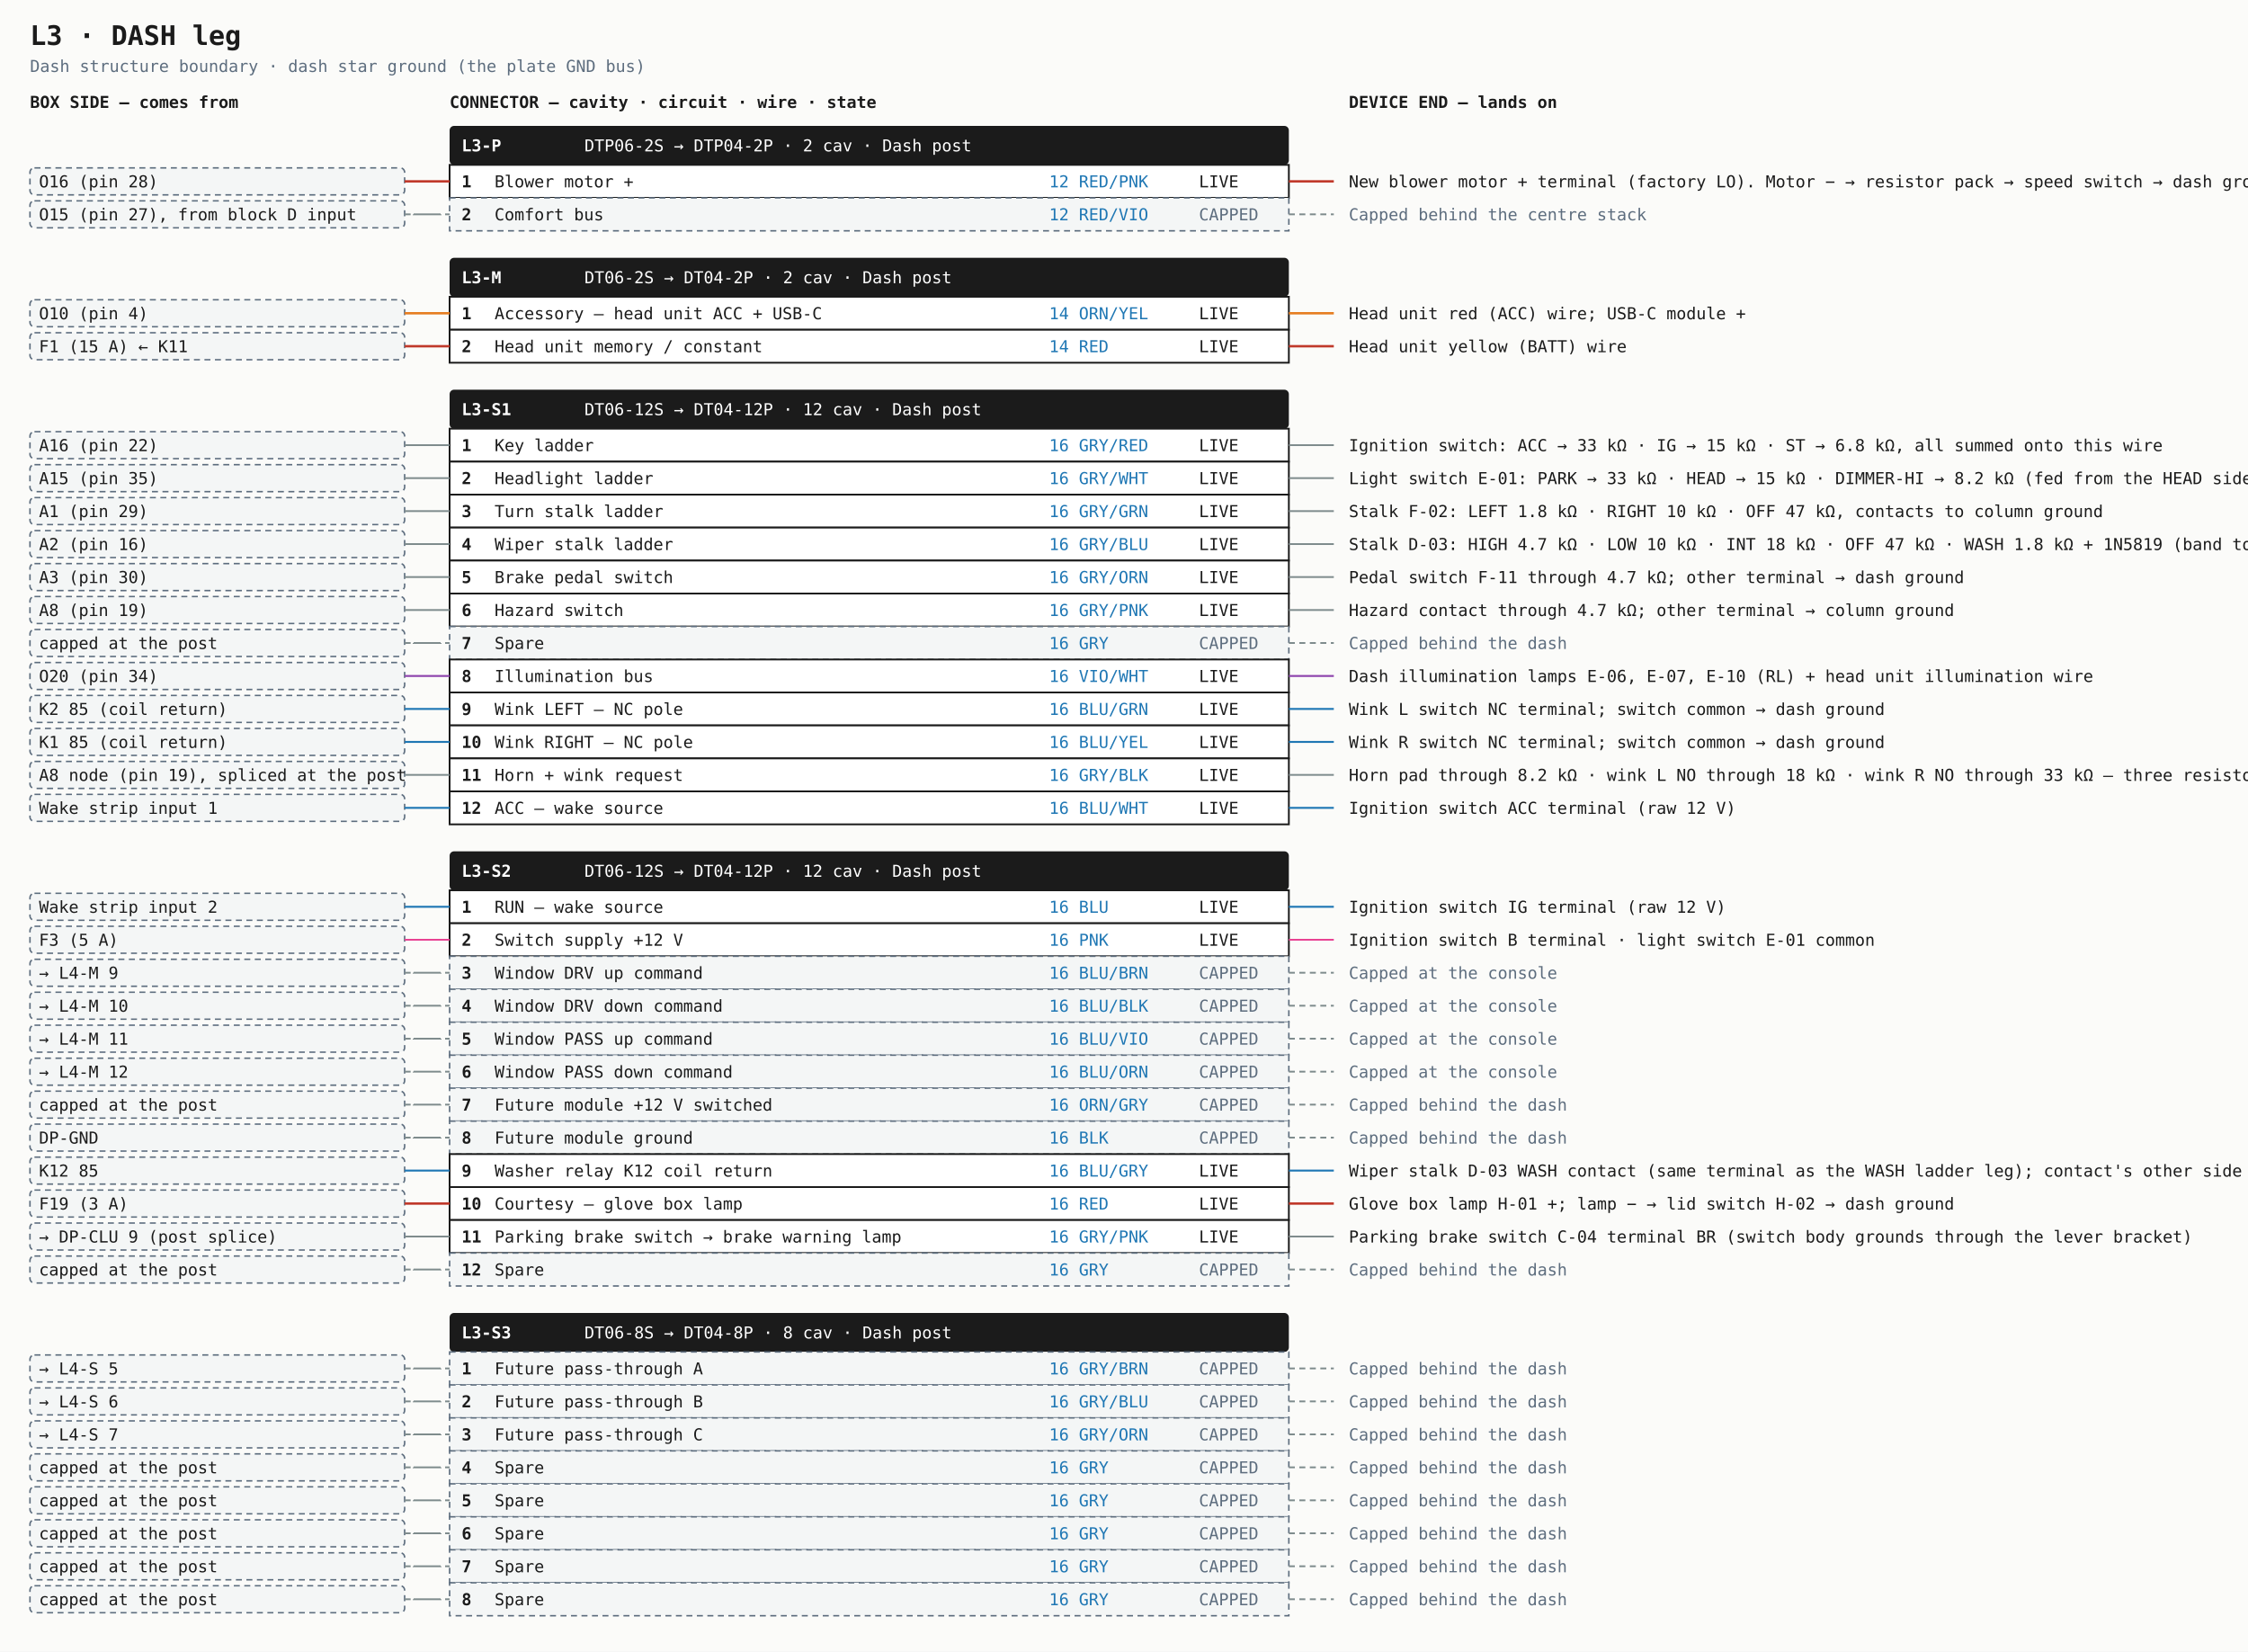
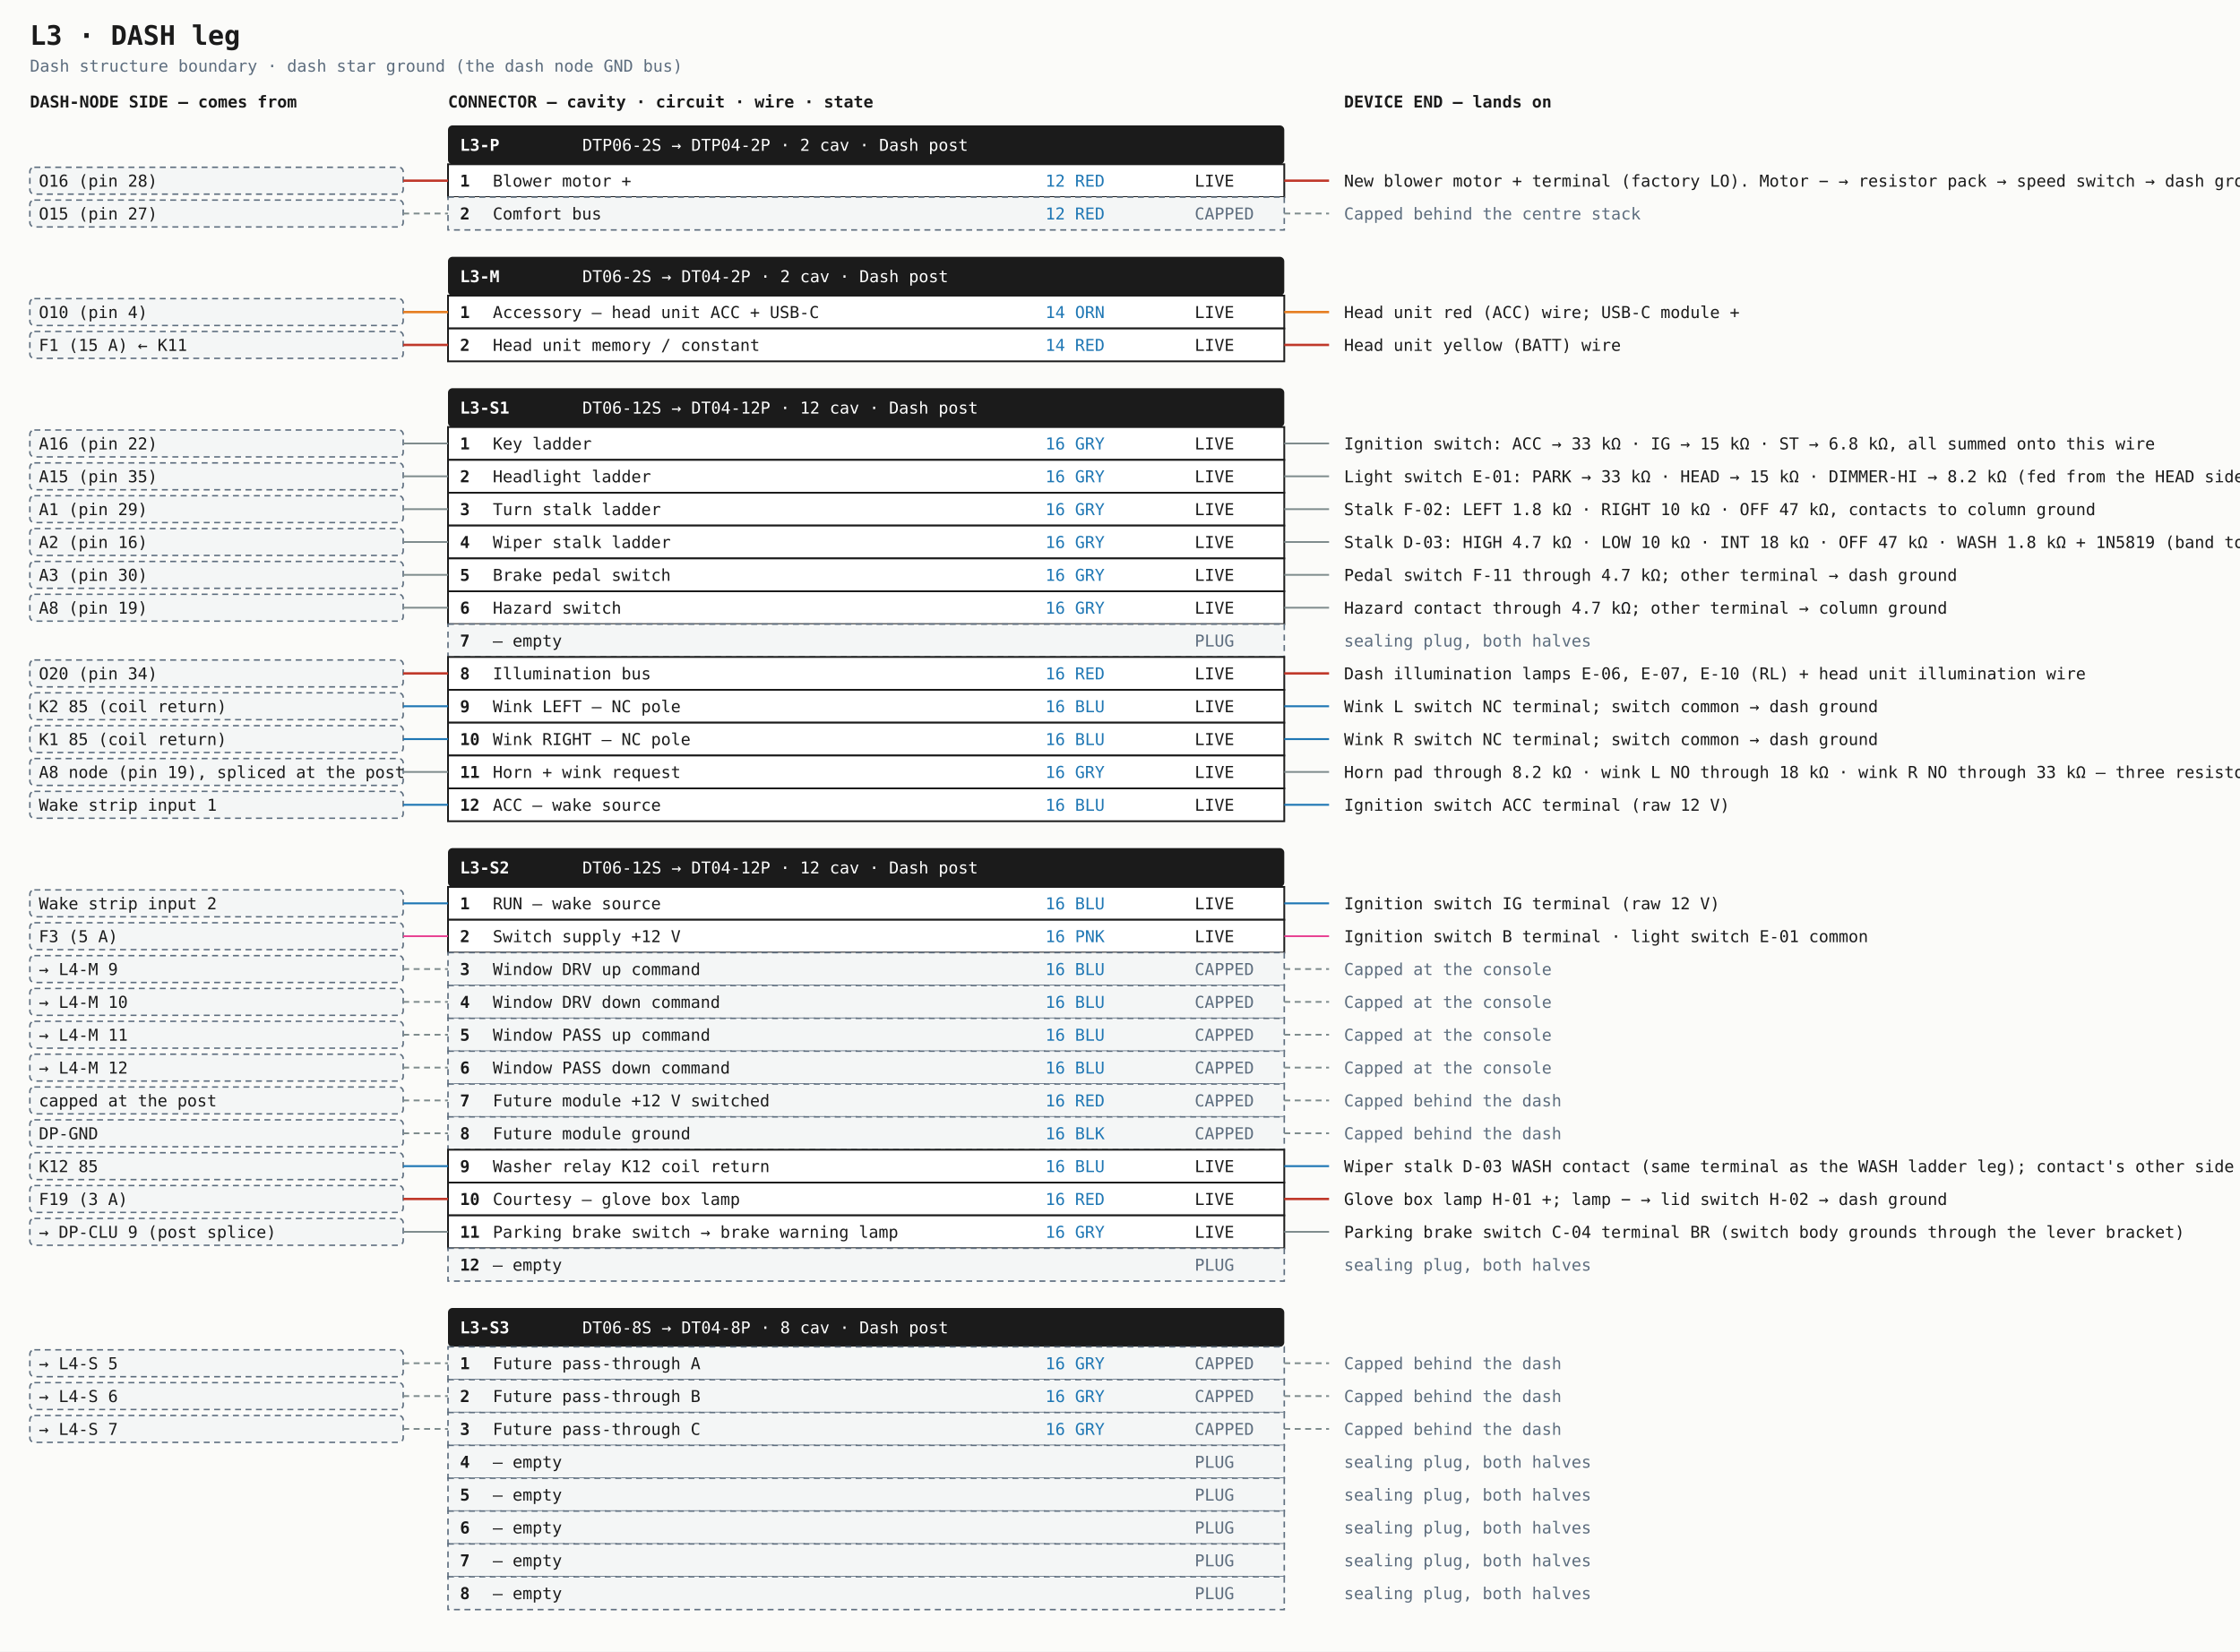
- <svg xmlns="http://www.w3.org/2000/svg" width="1500" height="1102" viewBox="0 0 1500 1102" font-family="ui-monospace, Menlo, Consolas, 'DejaVu Sans Mono', monospace" font-size="11">
+ <svg xmlns="http://www.w3.org/2000/svg" width="1500" height="1106" viewBox="0 0 1500 1106" font-family="ui-monospace, Menlo, Consolas, 'DejaVu Sans Mono', monospace" font-size="11">
  <style>
.t{fill:#1b1b1b}.d{fill:#5d6d7e}.h{font-weight:700;fill:#1b1b1b}.w{fill:#fff}
.box{fill:#fff;stroke:#1b1b1b;stroke-width:1.2}
.zone{fill:#f4f6f6;stroke:#5d6d7e;stroke-width:1;stroke-dasharray:4 3}
.hdr{fill:#1b1b1b}
.pwr{stroke:#c0392b;stroke-width:3;fill:none}
.pwr2{stroke:#c0392b;stroke-width:1.8;fill:none}
.sig{stroke:#1b1b1b;stroke-width:1.3;fill:none}
.cap{stroke:#7f8c8d;stroke-width:1.2;fill:none;stroke-dasharray:4 3}
.gnd{stroke:#7f8c8d;stroke-width:1.4;fill:none}
.can{stroke:#1f77b4;stroke-width:1.4;fill:none;stroke-dasharray:6 3}
.blu{stroke:#1f77b4;stroke-width:1.3;fill:none}
.org{stroke:#e67e22;stroke-width:1.6;fill:none}
.vio{stroke:#8e44ad;stroke-width:1.3;fill:none}
.gry{stroke:#7f8c8d;stroke-width:1.2;fill:none}
.pnk{stroke:#e84393;stroke-width:1.2;fill:none}
.red{stroke:#c0392b;stroke-width:1.6;fill:none}
.s{font-size:10;fill:#5d6d7e}.b{fill:#1f77b4}.r{fill:#c0392b}
.mono{font-family:ui-monospace, Menlo, Consolas, 'DejaVu Sans Mono', monospace}
</style>
-   <rect width="1500" height="1102" fill="#fbfbf9" />
+   <rect width="1500" height="1106" fill="#fbfbf9" />
  <text x="20" y="30" font-size="18" class="h">L3 · DASH leg</text>
-   <text x="20" y="48" class="d">Dash structure boundary · dash star ground (the plate GND bus)</text>
-   <text x="20.0" y="72.0" class="h">BOX SIDE — comes from</text>
+   <text x="20" y="48" class="d">Dash structure boundary · dash star ground (the dash node GND bus)</text>
+   <text x="20.0" y="72.0" class="h">DASH-NODE SIDE — comes from</text>
  <text x="300.0" y="72.0" class="h">CONNECTOR — cavity · circuit · wire · state</text>
  <text x="900.0" y="72.0" class="h">DEVICE END — lands on</text>
  <rect x="300.0" y="84.0" width="560.0" height="26.0" rx="3" class="hdr" />
  <text x="308.0" y="101.0" class="w" font-weight="700">L3-P</text>
  <text x="390.0" y="101.0" class="w">DTP06-2S → DTP04-2P · 2 cav · Dash post</text>
  <rect x="300.0" y="110.0" width="560.0" height="22.0" rx="0" class="box" />
  <text x="308.0" y="125.0" class="h">1</text>
  <text x="330.0" y="125.0" class="t">Blower motor +</text>
-   <text x="700.0" y="125.0" class="b">12 RED/PNK</text>
+   <text x="700.0" y="125.0" class="b">12 RED</text>
  <text x="800.0" y="125.0" class="t">LIVE</text>
  <rect x="300.0" y="132.0" width="560.0" height="22.0" rx="0" class="zone" />
  <text x="308.0" y="147.0" class="h">2</text>
  <text x="330.0" y="147.0" class="t">Comfort bus</text>
-   <text x="700.0" y="147.0" class="b">12 RED/VIO</text>
+   <text x="700.0" y="147.0" class="b">12 RED</text>
  <text x="800.0" y="147.0" class="d">CAPPED</text>
  <rect x="300.0" y="172.0" width="560.0" height="26.0" rx="3" class="hdr" />
  <text x="308.0" y="189.0" class="w" font-weight="700">L3-M</text>
  <text x="390.0" y="189.0" class="w">DT06-2S → DT04-2P · 2 cav · Dash post</text>
  <rect x="300.0" y="198.0" width="560.0" height="22.0" rx="0" class="box" />
  <text x="308.0" y="213.0" class="h">1</text>
  <text x="330.0" y="213.0" class="t">Accessory — head unit ACC + USB-C</text>
-   <text x="700.0" y="213.0" class="b">14 ORN/YEL</text>
+   <text x="700.0" y="213.0" class="b">14 ORN</text>
  <text x="800.0" y="213.0" class="t">LIVE</text>
  <rect x="300.0" y="220.0" width="560.0" height="22.0" rx="0" class="box" />
  <text x="308.0" y="235.0" class="h">2</text>
  <text x="330.0" y="235.0" class="t">Head unit memory / constant</text>
  <text x="700.0" y="235.0" class="b">14 RED</text>
  <text x="800.0" y="235.0" class="t">LIVE</text>
  <rect x="300.0" y="260.0" width="560.0" height="26.0" rx="3" class="hdr" />
  <text x="308.0" y="277.0" class="w" font-weight="700">L3-S1</text>
  <text x="390.0" y="277.0" class="w">DT06-12S → DT04-12P · 12 cav · Dash post</text>
  <rect x="300.0" y="286.0" width="560.0" height="22.0" rx="0" class="box" />
  <text x="308.0" y="301.0" class="h">1</text>
  <text x="330.0" y="301.0" class="t">Key ladder</text>
-   <text x="700.0" y="301.0" class="b">16 GRY/RED</text>
+   <text x="700.0" y="301.0" class="b">16 GRY</text>
  <text x="800.0" y="301.0" class="t">LIVE</text>
  <rect x="300.0" y="308.0" width="560.0" height="22.0" rx="0" class="box" />
  <text x="308.0" y="323.0" class="h">2</text>
  <text x="330.0" y="323.0" class="t">Headlight ladder</text>
-   <text x="700.0" y="323.0" class="b">16 GRY/WHT</text>
+   <text x="700.0" y="323.0" class="b">16 GRY</text>
  <text x="800.0" y="323.0" class="t">LIVE</text>
  <rect x="300.0" y="330.0" width="560.0" height="22.0" rx="0" class="box" />
  <text x="308.0" y="345.0" class="h">3</text>
  <text x="330.0" y="345.0" class="t">Turn stalk ladder</text>
-   <text x="700.0" y="345.0" class="b">16 GRY/GRN</text>
+   <text x="700.0" y="345.0" class="b">16 GRY</text>
  <text x="800.0" y="345.0" class="t">LIVE</text>
  <rect x="300.0" y="352.0" width="560.0" height="22.0" rx="0" class="box" />
  <text x="308.0" y="367.0" class="h">4</text>
  <text x="330.0" y="367.0" class="t">Wiper stalk ladder</text>
-   <text x="700.0" y="367.0" class="b">16 GRY/BLU</text>
+   <text x="700.0" y="367.0" class="b">16 GRY</text>
  <text x="800.0" y="367.0" class="t">LIVE</text>
  <rect x="300.0" y="374.0" width="560.0" height="22.0" rx="0" class="box" />
  <text x="308.0" y="389.0" class="h">5</text>
  <text x="330.0" y="389.0" class="t">Brake pedal switch</text>
-   <text x="700.0" y="389.0" class="b">16 GRY/ORN</text>
+   <text x="700.0" y="389.0" class="b">16 GRY</text>
  <text x="800.0" y="389.0" class="t">LIVE</text>
  <rect x="300.0" y="396.0" width="560.0" height="22.0" rx="0" class="box" />
  <text x="308.0" y="411.0" class="h">6</text>
  <text x="330.0" y="411.0" class="t">Hazard switch</text>
-   <text x="700.0" y="411.0" class="b">16 GRY/PNK</text>
+   <text x="700.0" y="411.0" class="b">16 GRY</text>
  <text x="800.0" y="411.0" class="t">LIVE</text>
  <rect x="300.0" y="418.0" width="560.0" height="22.0" rx="0" class="zone" />
  <text x="308.0" y="433.0" class="h">7</text>
-   <text x="330.0" y="433.0" class="t">Spare</text>
-   <text x="700.0" y="433.0" class="b">16 GRY</text>
-   <text x="800.0" y="433.0" class="d">CAPPED</text>
+   <text x="330.0" y="433.0" class="t">— empty</text>
+   <text x="800.0" y="433.0" class="d">PLUG</text>
  <rect x="300.0" y="440.0" width="560.0" height="22.0" rx="0" class="box" />
  <text x="308.0" y="455.0" class="h">8</text>
  <text x="330.0" y="455.0" class="t">Illumination bus</text>
-   <text x="700.0" y="455.0" class="b">16 VIO/WHT</text>
+   <text x="700.0" y="455.0" class="b">16 RED</text>
  <text x="800.0" y="455.0" class="t">LIVE</text>
  <rect x="300.0" y="462.0" width="560.0" height="22.0" rx="0" class="box" />
  <text x="308.0" y="477.0" class="h">9</text>
  <text x="330.0" y="477.0" class="t">Wink LEFT — NC pole</text>
-   <text x="700.0" y="477.0" class="b">16 BLU/GRN</text>
+   <text x="700.0" y="477.0" class="b">16 BLU</text>
  <text x="800.0" y="477.0" class="t">LIVE</text>
  <rect x="300.0" y="484.0" width="560.0" height="22.0" rx="0" class="box" />
  <text x="308.0" y="499.0" class="h">10</text>
  <text x="330.0" y="499.0" class="t">Wink RIGHT — NC pole</text>
-   <text x="700.0" y="499.0" class="b">16 BLU/YEL</text>
+   <text x="700.0" y="499.0" class="b">16 BLU</text>
  <text x="800.0" y="499.0" class="t">LIVE</text>
  <rect x="300.0" y="506.0" width="560.0" height="22.0" rx="0" class="box" />
  <text x="308.0" y="521.0" class="h">11</text>
  <text x="330.0" y="521.0" class="t">Horn + wink request</text>
-   <text x="700.0" y="521.0" class="b">16 GRY/BLK</text>
+   <text x="700.0" y="521.0" class="b">16 GRY</text>
  <text x="800.0" y="521.0" class="t">LIVE</text>
  <rect x="300.0" y="528.0" width="560.0" height="22.0" rx="0" class="box" />
  <text x="308.0" y="543.0" class="h">12</text>
  <text x="330.0" y="543.0" class="t">ACC — wake source</text>
-   <text x="700.0" y="543.0" class="b">16 BLU/WHT</text>
+   <text x="700.0" y="543.0" class="b">16 BLU</text>
  <text x="800.0" y="543.0" class="t">LIVE</text>
  <rect x="300.0" y="568.0" width="560.0" height="26.0" rx="3" class="hdr" />
  <text x="308.0" y="585.0" class="w" font-weight="700">L3-S2</text>
  <text x="390.0" y="585.0" class="w">DT06-12S → DT04-12P · 12 cav · Dash post</text>
  <rect x="300.0" y="594.0" width="560.0" height="22.0" rx="0" class="box" />
  <text x="308.0" y="609.0" class="h">1</text>
  <text x="330.0" y="609.0" class="t">RUN — wake source</text>
  <text x="700.0" y="609.0" class="b">16 BLU</text>
  <text x="800.0" y="609.0" class="t">LIVE</text>
  <rect x="300.0" y="616.0" width="560.0" height="22.0" rx="0" class="box" />
  <text x="308.0" y="631.0" class="h">2</text>
  <text x="330.0" y="631.0" class="t">Switch supply +12 V</text>
  <text x="700.0" y="631.0" class="b">16 PNK</text>
  <text x="800.0" y="631.0" class="t">LIVE</text>
  <rect x="300.0" y="638.0" width="560.0" height="22.0" rx="0" class="zone" />
  <text x="308.0" y="653.0" class="h">3</text>
  <text x="330.0" y="653.0" class="t">Window DRV up command</text>
-   <text x="700.0" y="653.0" class="b">16 BLU/BRN</text>
+   <text x="700.0" y="653.0" class="b">16 BLU</text>
  <text x="800.0" y="653.0" class="d">CAPPED</text>
  <rect x="300.0" y="660.0" width="560.0" height="22.0" rx="0" class="zone" />
  <text x="308.0" y="675.0" class="h">4</text>
  <text x="330.0" y="675.0" class="t">Window DRV down command</text>
-   <text x="700.0" y="675.0" class="b">16 BLU/BLK</text>
+   <text x="700.0" y="675.0" class="b">16 BLU</text>
  <text x="800.0" y="675.0" class="d">CAPPED</text>
  <rect x="300.0" y="682.0" width="560.0" height="22.0" rx="0" class="zone" />
  <text x="308.0" y="697.0" class="h">5</text>
  <text x="330.0" y="697.0" class="t">Window PASS up command</text>
-   <text x="700.0" y="697.0" class="b">16 BLU/VIO</text>
+   <text x="700.0" y="697.0" class="b">16 BLU</text>
  <text x="800.0" y="697.0" class="d">CAPPED</text>
  <rect x="300.0" y="704.0" width="560.0" height="22.0" rx="0" class="zone" />
  <text x="308.0" y="719.0" class="h">6</text>
  <text x="330.0" y="719.0" class="t">Window PASS down command</text>
-   <text x="700.0" y="719.0" class="b">16 BLU/ORN</text>
+   <text x="700.0" y="719.0" class="b">16 BLU</text>
  <text x="800.0" y="719.0" class="d">CAPPED</text>
  <rect x="300.0" y="726.0" width="560.0" height="22.0" rx="0" class="zone" />
  <text x="308.0" y="741.0" class="h">7</text>
  <text x="330.0" y="741.0" class="t">Future module +12 V switched</text>
-   <text x="700.0" y="741.0" class="b">16 ORN/GRY</text>
+   <text x="700.0" y="741.0" class="b">16 RED</text>
  <text x="800.0" y="741.0" class="d">CAPPED</text>
  <rect x="300.0" y="748.0" width="560.0" height="22.0" rx="0" class="zone" />
  <text x="308.0" y="763.0" class="h">8</text>
  <text x="330.0" y="763.0" class="t">Future module ground</text>
  <text x="700.0" y="763.0" class="b">16 BLK</text>
  <text x="800.0" y="763.0" class="d">CAPPED</text>
  <rect x="300.0" y="770.0" width="560.0" height="22.0" rx="0" class="box" />
  <text x="308.0" y="785.0" class="h">9</text>
  <text x="330.0" y="785.0" class="t">Washer relay K12 coil return</text>
-   <text x="700.0" y="785.0" class="b">16 BLU/GRY</text>
+   <text x="700.0" y="785.0" class="b">16 BLU</text>
  <text x="800.0" y="785.0" class="t">LIVE</text>
  <rect x="300.0" y="792.0" width="560.0" height="22.0" rx="0" class="box" />
  <text x="308.0" y="807.0" class="h">10</text>
  <text x="330.0" y="807.0" class="t">Courtesy — glove box lamp</text>
  <text x="700.0" y="807.0" class="b">16 RED</text>
  <text x="800.0" y="807.0" class="t">LIVE</text>
  <rect x="300.0" y="814.0" width="560.0" height="22.0" rx="0" class="box" />
  <text x="308.0" y="829.0" class="h">11</text>
  <text x="330.0" y="829.0" class="t">Parking brake switch → brake warning lamp</text>
-   <text x="700.0" y="829.0" class="b">16 GRY/PNK</text>
+   <text x="700.0" y="829.0" class="b">16 GRY</text>
  <text x="800.0" y="829.0" class="t">LIVE</text>
  <rect x="300.0" y="836.0" width="560.0" height="22.0" rx="0" class="zone" />
  <text x="308.0" y="851.0" class="h">12</text>
-   <text x="330.0" y="851.0" class="t">Spare</text>
-   <text x="700.0" y="851.0" class="b">16 GRY</text>
-   <text x="800.0" y="851.0" class="d">CAPPED</text>
+   <text x="330.0" y="851.0" class="t">— empty</text>
+   <text x="800.0" y="851.0" class="d">PLUG</text>
  <rect x="300.0" y="876.0" width="560.0" height="26.0" rx="3" class="hdr" />
  <text x="308.0" y="893.0" class="w" font-weight="700">L3-S3</text>
  <text x="390.0" y="893.0" class="w">DT06-8S → DT04-8P · 8 cav · Dash post</text>
  <rect x="300.0" y="902.0" width="560.0" height="22.0" rx="0" class="zone" />
  <text x="308.0" y="917.0" class="h">1</text>
  <text x="330.0" y="917.0" class="t">Future pass-through A</text>
-   <text x="700.0" y="917.0" class="b">16 GRY/BRN</text>
+   <text x="700.0" y="917.0" class="b">16 GRY</text>
  <text x="800.0" y="917.0" class="d">CAPPED</text>
  <rect x="300.0" y="924.0" width="560.0" height="22.0" rx="0" class="zone" />
  <text x="308.0" y="939.0" class="h">2</text>
  <text x="330.0" y="939.0" class="t">Future pass-through B</text>
-   <text x="700.0" y="939.0" class="b">16 GRY/BLU</text>
+   <text x="700.0" y="939.0" class="b">16 GRY</text>
  <text x="800.0" y="939.0" class="d">CAPPED</text>
  <rect x="300.0" y="946.0" width="560.0" height="22.0" rx="0" class="zone" />
  <text x="308.0" y="961.0" class="h">3</text>
  <text x="330.0" y="961.0" class="t">Future pass-through C</text>
-   <text x="700.0" y="961.0" class="b">16 GRY/ORN</text>
+   <text x="700.0" y="961.0" class="b">16 GRY</text>
  <text x="800.0" y="961.0" class="d">CAPPED</text>
  <rect x="300.0" y="968.0" width="560.0" height="22.0" rx="0" class="zone" />
  <text x="308.0" y="983.0" class="h">4</text>
-   <text x="330.0" y="983.0" class="t">Spare</text>
-   <text x="700.0" y="983.0" class="b">16 GRY</text>
-   <text x="800.0" y="983.0" class="d">CAPPED</text>
+   <text x="330.0" y="983.0" class="t">— empty</text>
+   <text x="800.0" y="983.0" class="d">PLUG</text>
  <rect x="300.0" y="990.0" width="560.0" height="22.0" rx="0" class="zone" />
  <text x="308.0" y="1005.0" class="h">5</text>
-   <text x="330.0" y="1005.0" class="t">Spare</text>
-   <text x="700.0" y="1005.0" class="b">16 GRY</text>
-   <text x="800.0" y="1005.0" class="d">CAPPED</text>
+   <text x="330.0" y="1005.0" class="t">— empty</text>
+   <text x="800.0" y="1005.0" class="d">PLUG</text>
  <rect x="300.0" y="1012.0" width="560.0" height="22.0" rx="0" class="zone" />
  <text x="308.0" y="1027.0" class="h">6</text>
-   <text x="330.0" y="1027.0" class="t">Spare</text>
-   <text x="700.0" y="1027.0" class="b">16 GRY</text>
-   <text x="800.0" y="1027.0" class="d">CAPPED</text>
+   <text x="330.0" y="1027.0" class="t">— empty</text>
+   <text x="800.0" y="1027.0" class="d">PLUG</text>
  <rect x="300.0" y="1034.0" width="560.0" height="22.0" rx="0" class="zone" />
  <text x="308.0" y="1049.0" class="h">7</text>
-   <text x="330.0" y="1049.0" class="t">Spare</text>
-   <text x="700.0" y="1049.0" class="b">16 GRY</text>
-   <text x="800.0" y="1049.0" class="d">CAPPED</text>
+   <text x="330.0" y="1049.0" class="t">— empty</text>
+   <text x="800.0" y="1049.0" class="d">PLUG</text>
  <rect x="300.0" y="1056.0" width="560.0" height="22.0" rx="0" class="zone" />
  <text x="308.0" y="1071.0" class="h">8</text>
-   <text x="330.0" y="1071.0" class="t">Spare</text>
-   <text x="700.0" y="1071.0" class="b">16 GRY</text>
-   <text x="800.0" y="1071.0" class="d">CAPPED</text>
+   <text x="330.0" y="1071.0" class="t">— empty</text>
+   <text x="800.0" y="1071.0" class="d">PLUG</text>
  <rect x="20.0" y="112.0" width="250.0" height="18.0" rx="3" class="zone" />
  <text x="26.0" y="125.0" class="t">O16 (pin 28)</text>
-   <path d="M 270.0 121.0 L 294.0 121.0 L 276.0 121.0 L 300.0 121.0" class="red" />
+   <path d="M 270.0 121.0 L 300.0 121.0" class="red" />
  <path d="M 860.0 121.0 L 890.0 121.0" class="red" />
-   <text x="900.0" y="125.0" class="t">New blower motor + terminal (factory LO). Motor − → resistor pack → speed switch → dash grou</text>
+   <text x="900.0" y="125.0" class="t">New blower motor + terminal (factory LO). Motor − → resistor pack → speed switch → dash ground</text>
  <rect x="20.0" y="134.0" width="250.0" height="18.0" rx="3" class="zone" />
-   <text x="26.0" y="147.0" class="t">O15 (pin 27), from block D input</text>
-   <path d="M 270.0 143.0 L 294.0 143.0 L 276.0 143.0 L 300.0 143.0" class="cap" />
+   <text x="26.0" y="147.0" class="t">O15 (pin 27)</text>
+   <path d="M 270.0 143.0 L 300.0 143.0" class="cap" />
  <path d="M 860.0 143.0 L 890.0 143.0" class="cap" />
  <text x="900.0" y="147.0" class="d">Capped behind the centre stack</text>
  <rect x="20.0" y="200.0" width="250.0" height="18.0" rx="3" class="zone" />
  <text x="26.0" y="213.0" class="t">O10 (pin 4)</text>
-   <path d="M 270.0 209.0 L 294.0 209.0 L 276.0 209.0 L 300.0 209.0" class="org" />
+   <path d="M 270.0 209.0 L 300.0 209.0" class="org" />
  <path d="M 860.0 209.0 L 890.0 209.0" class="org" />
  <text x="900.0" y="213.0" class="t">Head unit red (ACC) wire; USB-C module +</text>
  <rect x="20.0" y="222.0" width="250.0" height="18.0" rx="3" class="zone" />
  <text x="26.0" y="235.0" class="t">F1 (15 A) ← K11</text>
-   <path d="M 270.0 231.0 L 294.0 231.0 L 276.0 231.0 L 300.0 231.0" class="red" />
+   <path d="M 270.0 231.0 L 300.0 231.0" class="red" />
  <path d="M 860.0 231.0 L 890.0 231.0" class="red" />
  <text x="900.0" y="235.0" class="t">Head unit yellow (BATT) wire</text>
  <rect x="20.0" y="288.0" width="250.0" height="18.0" rx="3" class="zone" />
  <text x="26.0" y="301.0" class="t">A16 (pin 22)</text>
-   <path d="M 270.0 297.0 L 294.0 297.0 L 276.0 297.0 L 300.0 297.0" class="gry" />
+   <path d="M 270.0 297.0 L 300.0 297.0" class="gry" />
  <path d="M 860.0 297.0 L 890.0 297.0" class="gry" />
  <text x="900.0" y="301.0" class="t">Ignition switch: ACC → 33 kΩ · IG → 15 kΩ · ST → 6.8 kΩ, all summed onto this wire</text>
  <rect x="20.0" y="310.0" width="250.0" height="18.0" rx="3" class="zone" />
  <text x="26.0" y="323.0" class="t">A15 (pin 35)</text>
-   <path d="M 270.0 319.0 L 294.0 319.0 L 276.0 319.0 L 300.0 319.0" class="gry" />
+   <path d="M 270.0 319.0 L 300.0 319.0" class="gry" />
  <path d="M 860.0 319.0 L 890.0 319.0" class="gry" />
-   <text x="900.0" y="323.0" class="t">Light switch E-01: PARK → 33 kΩ · HEAD → 15 kΩ · DIMMER-HI → 8.2 kΩ (fed from the HEAD side)</text>
+   <text x="900.0" y="323.0" class="t">Light switch E-01: PARK → 33 kΩ · HEAD → 15 kΩ · DIMMER-HI → 8.2 kΩ (fed from the HEAD side) · PASS → 3.3 kΩ</text>
  <rect x="20.0" y="332.0" width="250.0" height="18.0" rx="3" class="zone" />
  <text x="26.0" y="345.0" class="t">A1 (pin 29)</text>
-   <path d="M 270.0 341.0 L 294.0 341.0 L 276.0 341.0 L 300.0 341.0" class="gry" />
+   <path d="M 270.0 341.0 L 300.0 341.0" class="gry" />
  <path d="M 860.0 341.0 L 890.0 341.0" class="gry" />
  <text x="900.0" y="345.0" class="t">Stalk F-02: LEFT 1.8 kΩ · RIGHT 10 kΩ · OFF 47 kΩ, contacts to column ground</text>
  <rect x="20.0" y="354.0" width="250.0" height="18.0" rx="3" class="zone" />
  <text x="26.0" y="367.0" class="t">A2 (pin 16)</text>
-   <path d="M 270.0 363.0 L 294.0 363.0 L 276.0 363.0 L 300.0 363.0" class="gry" />
+   <path d="M 270.0 363.0 L 300.0 363.0" class="gry" />
  <path d="M 860.0 363.0 L 890.0 363.0" class="gry" />
-   <text x="900.0" y="367.0" class="t">Stalk D-03: HIGH 4.7 kΩ · LOW 10 kΩ · INT 18 kΩ · OFF 47 kΩ · WASH 1.8 kΩ + 1N5819 (band tow</text>
+   <text x="900.0" y="367.0" class="t">Stalk D-03: HIGH 4.7 kΩ · LOW 10 kΩ · INT 18 kΩ · OFF 47 kΩ · WASH 1.8 kΩ + 1N5819 (band toward the contact)</text>
  <rect x="20.0" y="376.0" width="250.0" height="18.0" rx="3" class="zone" />
  <text x="26.0" y="389.0" class="t">A3 (pin 30)</text>
-   <path d="M 270.0 385.0 L 294.0 385.0 L 276.0 385.0 L 300.0 385.0" class="gry" />
+   <path d="M 270.0 385.0 L 300.0 385.0" class="gry" />
  <path d="M 860.0 385.0 L 890.0 385.0" class="gry" />
  <text x="900.0" y="389.0" class="t">Pedal switch F-11 through 4.7 kΩ; other terminal → dash ground</text>
  <rect x="20.0" y="398.0" width="250.0" height="18.0" rx="3" class="zone" />
  <text x="26.0" y="411.0" class="t">A8 (pin 19)</text>
-   <path d="M 270.0 407.0 L 294.0 407.0 L 276.0 407.0 L 300.0 407.0" class="gry" />
+   <path d="M 270.0 407.0 L 300.0 407.0" class="gry" />
  <path d="M 860.0 407.0 L 890.0 407.0" class="gry" />
  <text x="900.0" y="411.0" class="t">Hazard contact through 4.7 kΩ; other terminal → column ground</text>
-   <rect x="20.0" y="420.0" width="250.0" height="18.0" rx="3" class="zone" />
-   <text x="26.0" y="433.0" class="t">capped at the post</text>
-   <path d="M 270.0 429.0 L 294.0 429.0 L 276.0 429.0 L 300.0 429.0" class="cap" />
-   <path d="M 860.0 429.0 L 890.0 429.0" class="cap" />
-   <text x="900.0" y="433.0" class="d">Capped behind the dash</text>
+   <text x="900.0" y="433.0" class="d">sealing plug, both halves</text>
  <rect x="20.0" y="442.0" width="250.0" height="18.0" rx="3" class="zone" />
  <text x="26.0" y="455.0" class="t">O20 (pin 34)</text>
-   <path d="M 270.0 451.0 L 294.0 451.0 L 276.0 451.0 L 300.0 451.0" class="vio" />
-   <path d="M 860.0 451.0 L 890.0 451.0" class="vio" />
+   <path d="M 270.0 451.0 L 300.0 451.0" class="red" />
+   <path d="M 860.0 451.0 L 890.0 451.0" class="red" />
  <text x="900.0" y="455.0" class="t">Dash illumination lamps E-06, E-07, E-10 (RL) + head unit illumination wire</text>
  <rect x="20.0" y="464.0" width="250.0" height="18.0" rx="3" class="zone" />
  <text x="26.0" y="477.0" class="t">K2 85 (coil return)</text>
-   <path d="M 270.0 473.0 L 294.0 473.0 L 276.0 473.0 L 300.0 473.0" class="blu" />
+   <path d="M 270.0 473.0 L 300.0 473.0" class="blu" />
  <path d="M 860.0 473.0 L 890.0 473.0" class="blu" />
  <text x="900.0" y="477.0" class="t">Wink L switch NC terminal; switch common → dash ground</text>
  <rect x="20.0" y="486.0" width="250.0" height="18.0" rx="3" class="zone" />
  <text x="26.0" y="499.0" class="t">K1 85 (coil return)</text>
-   <path d="M 270.0 495.0 L 294.0 495.0 L 276.0 495.0 L 300.0 495.0" class="blu" />
+   <path d="M 270.0 495.0 L 300.0 495.0" class="blu" />
  <path d="M 860.0 495.0 L 890.0 495.0" class="blu" />
  <text x="900.0" y="499.0" class="t">Wink R switch NC terminal; switch common → dash ground</text>
  <rect x="20.0" y="508.0" width="250.0" height="18.0" rx="3" class="zone" />
  <text x="26.0" y="521.0" class="t">A8 node (pin 19), spliced at the post</text>
-   <path d="M 270.0 517.0 L 294.0 517.0 L 276.0 517.0 L 300.0 517.0" class="gry" />
+   <path d="M 270.0 517.0 L 300.0 517.0" class="gry" />
  <path d="M 860.0 517.0 L 890.0 517.0" class="gry" />
-   <text x="900.0" y="521.0" class="t">Horn pad through 8.2 kΩ · wink L NO through 18 kΩ · wink R NO through 33 kΩ — three resistor</text>
+   <text x="900.0" y="521.0" class="t">Horn pad through 8.2 kΩ · wink L NO through 18 kΩ · wink R NO through 33 kΩ — three resistors joined onto this wire</text>
  <rect x="20.0" y="530.0" width="250.0" height="18.0" rx="3" class="zone" />
  <text x="26.0" y="543.0" class="t">Wake strip input 1</text>
-   <path d="M 270.0 539.0 L 294.0 539.0 L 276.0 539.0 L 300.0 539.0" class="blu" />
+   <path d="M 270.0 539.0 L 300.0 539.0" class="blu" />
  <path d="M 860.0 539.0 L 890.0 539.0" class="blu" />
  <text x="900.0" y="543.0" class="t">Ignition switch ACC terminal (raw 12 V)</text>
  <rect x="20.0" y="596.0" width="250.0" height="18.0" rx="3" class="zone" />
  <text x="26.0" y="609.0" class="t">Wake strip input 2</text>
-   <path d="M 270.0 605.0 L 294.0 605.0 L 276.0 605.0 L 300.0 605.0" class="blu" />
+   <path d="M 270.0 605.0 L 300.0 605.0" class="blu" />
  <path d="M 860.0 605.0 L 890.0 605.0" class="blu" />
  <text x="900.0" y="609.0" class="t">Ignition switch IG terminal (raw 12 V)</text>
  <rect x="20.0" y="618.0" width="250.0" height="18.0" rx="3" class="zone" />
  <text x="26.0" y="631.0" class="t">F3 (5 A)</text>
-   <path d="M 270.0 627.0 L 294.0 627.0 L 276.0 627.0 L 300.0 627.0" class="pnk" />
+   <path d="M 270.0 627.0 L 300.0 627.0" class="pnk" />
  <path d="M 860.0 627.0 L 890.0 627.0" class="pnk" />
  <text x="900.0" y="631.0" class="t">Ignition switch B terminal · light switch E-01 common</text>
  <rect x="20.0" y="640.0" width="250.0" height="18.0" rx="3" class="zone" />
  <text x="26.0" y="653.0" class="t">→ L4-M 9</text>
-   <path d="M 270.0 649.0 L 294.0 649.0 L 276.0 649.0 L 300.0 649.0" class="cap" />
+   <path d="M 270.0 649.0 L 300.0 649.0" class="cap" />
  <path d="M 860.0 649.0 L 890.0 649.0" class="cap" />
  <text x="900.0" y="653.0" class="d">Capped at the console</text>
  <rect x="20.0" y="662.0" width="250.0" height="18.0" rx="3" class="zone" />
  <text x="26.0" y="675.0" class="t">→ L4-M 10</text>
-   <path d="M 270.0 671.0 L 294.0 671.0 L 276.0 671.0 L 300.0 671.0" class="cap" />
+   <path d="M 270.0 671.0 L 300.0 671.0" class="cap" />
  <path d="M 860.0 671.0 L 890.0 671.0" class="cap" />
  <text x="900.0" y="675.0" class="d">Capped at the console</text>
  <rect x="20.0" y="684.0" width="250.0" height="18.0" rx="3" class="zone" />
  <text x="26.0" y="697.0" class="t">→ L4-M 11</text>
-   <path d="M 270.0 693.0 L 294.0 693.0 L 276.0 693.0 L 300.0 693.0" class="cap" />
+   <path d="M 270.0 693.0 L 300.0 693.0" class="cap" />
  <path d="M 860.0 693.0 L 890.0 693.0" class="cap" />
  <text x="900.0" y="697.0" class="d">Capped at the console</text>
  <rect x="20.0" y="706.0" width="250.0" height="18.0" rx="3" class="zone" />
  <text x="26.0" y="719.0" class="t">→ L4-M 12</text>
-   <path d="M 270.0 715.0 L 294.0 715.0 L 276.0 715.0 L 300.0 715.0" class="cap" />
+   <path d="M 270.0 715.0 L 300.0 715.0" class="cap" />
  <path d="M 860.0 715.0 L 890.0 715.0" class="cap" />
  <text x="900.0" y="719.0" class="d">Capped at the console</text>
  <rect x="20.0" y="728.0" width="250.0" height="18.0" rx="3" class="zone" />
  <text x="26.0" y="741.0" class="t">capped at the post</text>
-   <path d="M 270.0 737.0 L 294.0 737.0 L 276.0 737.0 L 300.0 737.0" class="cap" />
+   <path d="M 270.0 737.0 L 300.0 737.0" class="cap" />
  <path d="M 860.0 737.0 L 890.0 737.0" class="cap" />
  <text x="900.0" y="741.0" class="d">Capped behind the dash</text>
  <rect x="20.0" y="750.0" width="250.0" height="18.0" rx="3" class="zone" />
  <text x="26.0" y="763.0" class="t">DP-GND</text>
-   <path d="M 270.0 759.0 L 294.0 759.0 L 276.0 759.0 L 300.0 759.0" class="cap" />
+   <path d="M 270.0 759.0 L 300.0 759.0" class="cap" />
  <path d="M 860.0 759.0 L 890.0 759.0" class="cap" />
  <text x="900.0" y="763.0" class="d">Capped behind the dash</text>
  <rect x="20.0" y="772.0" width="250.0" height="18.0" rx="3" class="zone" />
  <text x="26.0" y="785.0" class="t">K12 85</text>
-   <path d="M 270.0 781.0 L 294.0 781.0 L 276.0 781.0 L 300.0 781.0" class="blu" />
+   <path d="M 270.0 781.0 L 300.0 781.0" class="blu" />
  <path d="M 860.0 781.0 L 890.0 781.0" class="blu" />
-   <text x="900.0" y="785.0" class="t">Wiper stalk D-03 WASH contact (same terminal as the WASH ladder leg); contact's other side →</text>
+   <text x="900.0" y="785.0" class="t">Wiper stalk D-03 WASH contact (same terminal as the WASH ladder leg); contact's other side → column ground</text>
  <rect x="20.0" y="794.0" width="250.0" height="18.0" rx="3" class="zone" />
  <text x="26.0" y="807.0" class="t">F19 (3 A)</text>
-   <path d="M 270.0 803.0 L 294.0 803.0 L 276.0 803.0 L 300.0 803.0" class="red" />
+   <path d="M 270.0 803.0 L 300.0 803.0" class="red" />
  <path d="M 860.0 803.0 L 890.0 803.0" class="red" />
  <text x="900.0" y="807.0" class="t">Glove box lamp H-01 +; lamp − → lid switch H-02 → dash ground</text>
  <rect x="20.0" y="816.0" width="250.0" height="18.0" rx="3" class="zone" />
  <text x="26.0" y="829.0" class="t">→ DP-CLU 9 (post splice)</text>
-   <path d="M 270.0 825.0 L 294.0 825.0 L 276.0 825.0 L 300.0 825.0" class="gry" />
+   <path d="M 270.0 825.0 L 300.0 825.0" class="gry" />
  <path d="M 860.0 825.0 L 890.0 825.0" class="gry" />
  <text x="900.0" y="829.0" class="t">Parking brake switch C-04 terminal BR (switch body grounds through the lever bracket)</text>
-   <rect x="20.0" y="838.0" width="250.0" height="18.0" rx="3" class="zone" />
-   <text x="26.0" y="851.0" class="t">capped at the post</text>
-   <path d="M 270.0 847.0 L 294.0 847.0 L 276.0 847.0 L 300.0 847.0" class="cap" />
-   <path d="M 860.0 847.0 L 890.0 847.0" class="cap" />
-   <text x="900.0" y="851.0" class="d">Capped behind the dash</text>
+   <text x="900.0" y="851.0" class="d">sealing plug, both halves</text>
  <rect x="20.0" y="904.0" width="250.0" height="18.0" rx="3" class="zone" />
  <text x="26.0" y="917.0" class="t">→ L4-S 5</text>
-   <path d="M 270.0 913.0 L 294.0 913.0 L 276.0 913.0 L 300.0 913.0" class="cap" />
+   <path d="M 270.0 913.0 L 300.0 913.0" class="cap" />
  <path d="M 860.0 913.0 L 890.0 913.0" class="cap" />
  <text x="900.0" y="917.0" class="d">Capped behind the dash</text>
  <rect x="20.0" y="926.0" width="250.0" height="18.0" rx="3" class="zone" />
  <text x="26.0" y="939.0" class="t">→ L4-S 6</text>
-   <path d="M 270.0 935.0 L 294.0 935.0 L 276.0 935.0 L 300.0 935.0" class="cap" />
+   <path d="M 270.0 935.0 L 300.0 935.0" class="cap" />
  <path d="M 860.0 935.0 L 890.0 935.0" class="cap" />
  <text x="900.0" y="939.0" class="d">Capped behind the dash</text>
  <rect x="20.0" y="948.0" width="250.0" height="18.0" rx="3" class="zone" />
  <text x="26.0" y="961.0" class="t">→ L4-S 7</text>
-   <path d="M 270.0 957.0 L 294.0 957.0 L 276.0 957.0 L 300.0 957.0" class="cap" />
+   <path d="M 270.0 957.0 L 300.0 957.0" class="cap" />
  <path d="M 860.0 957.0 L 890.0 957.0" class="cap" />
  <text x="900.0" y="961.0" class="d">Capped behind the dash</text>
-   <rect x="20.0" y="970.0" width="250.0" height="18.0" rx="3" class="zone" />
-   <text x="26.0" y="983.0" class="t">capped at the post</text>
-   <path d="M 270.0 979.0 L 294.0 979.0 L 276.0 979.0 L 300.0 979.0" class="cap" />
-   <path d="M 860.0 979.0 L 890.0 979.0" class="cap" />
-   <text x="900.0" y="983.0" class="d">Capped behind the dash</text>
-   <rect x="20.0" y="992.0" width="250.0" height="18.0" rx="3" class="zone" />
-   <text x="26.0" y="1005.0" class="t">capped at the post</text>
-   <path d="M 270.0 1001.0 L 294.0 1001.0 L 276.0 1001.0 L 300.0 1001.0" class="cap" />
-   <path d="M 860.0 1001.0 L 890.0 1001.0" class="cap" />
-   <text x="900.0" y="1005.0" class="d">Capped behind the dash</text>
-   <rect x="20.0" y="1014.0" width="250.0" height="18.0" rx="3" class="zone" />
-   <text x="26.0" y="1027.0" class="t">capped at the post</text>
-   <path d="M 270.0 1023.0 L 294.0 1023.0 L 276.0 1023.0 L 300.0 1023.0" class="cap" />
-   <path d="M 860.0 1023.0 L 890.0 1023.0" class="cap" />
-   <text x="900.0" y="1027.0" class="d">Capped behind the dash</text>
-   <rect x="20.0" y="1036.0" width="250.0" height="18.0" rx="3" class="zone" />
-   <text x="26.0" y="1049.0" class="t">capped at the post</text>
-   <path d="M 270.0 1045.0 L 294.0 1045.0 L 276.0 1045.0 L 300.0 1045.0" class="cap" />
-   <path d="M 860.0 1045.0 L 890.0 1045.0" class="cap" />
-   <text x="900.0" y="1049.0" class="d">Capped behind the dash</text>
-   <rect x="20.0" y="1058.0" width="250.0" height="18.0" rx="3" class="zone" />
-   <text x="26.0" y="1071.0" class="t">capped at the post</text>
-   <path d="M 270.0 1067.0 L 294.0 1067.0 L 276.0 1067.0 L 300.0 1067.0" class="cap" />
-   <path d="M 860.0 1067.0 L 890.0 1067.0" class="cap" />
-   <text x="900.0" y="1071.0" class="d">Capped behind the dash</text>
+   <text x="900.0" y="983.0" class="d">sealing plug, both halves</text>
+   <text x="900.0" y="1005.0" class="d">sealing plug, both halves</text>
+   <text x="900.0" y="1027.0" class="d">sealing plug, both halves</text>
+   <text x="900.0" y="1049.0" class="d">sealing plug, both halves</text>
+   <text x="900.0" y="1071.0" class="d">sealing plug, both halves</text>
</svg>
